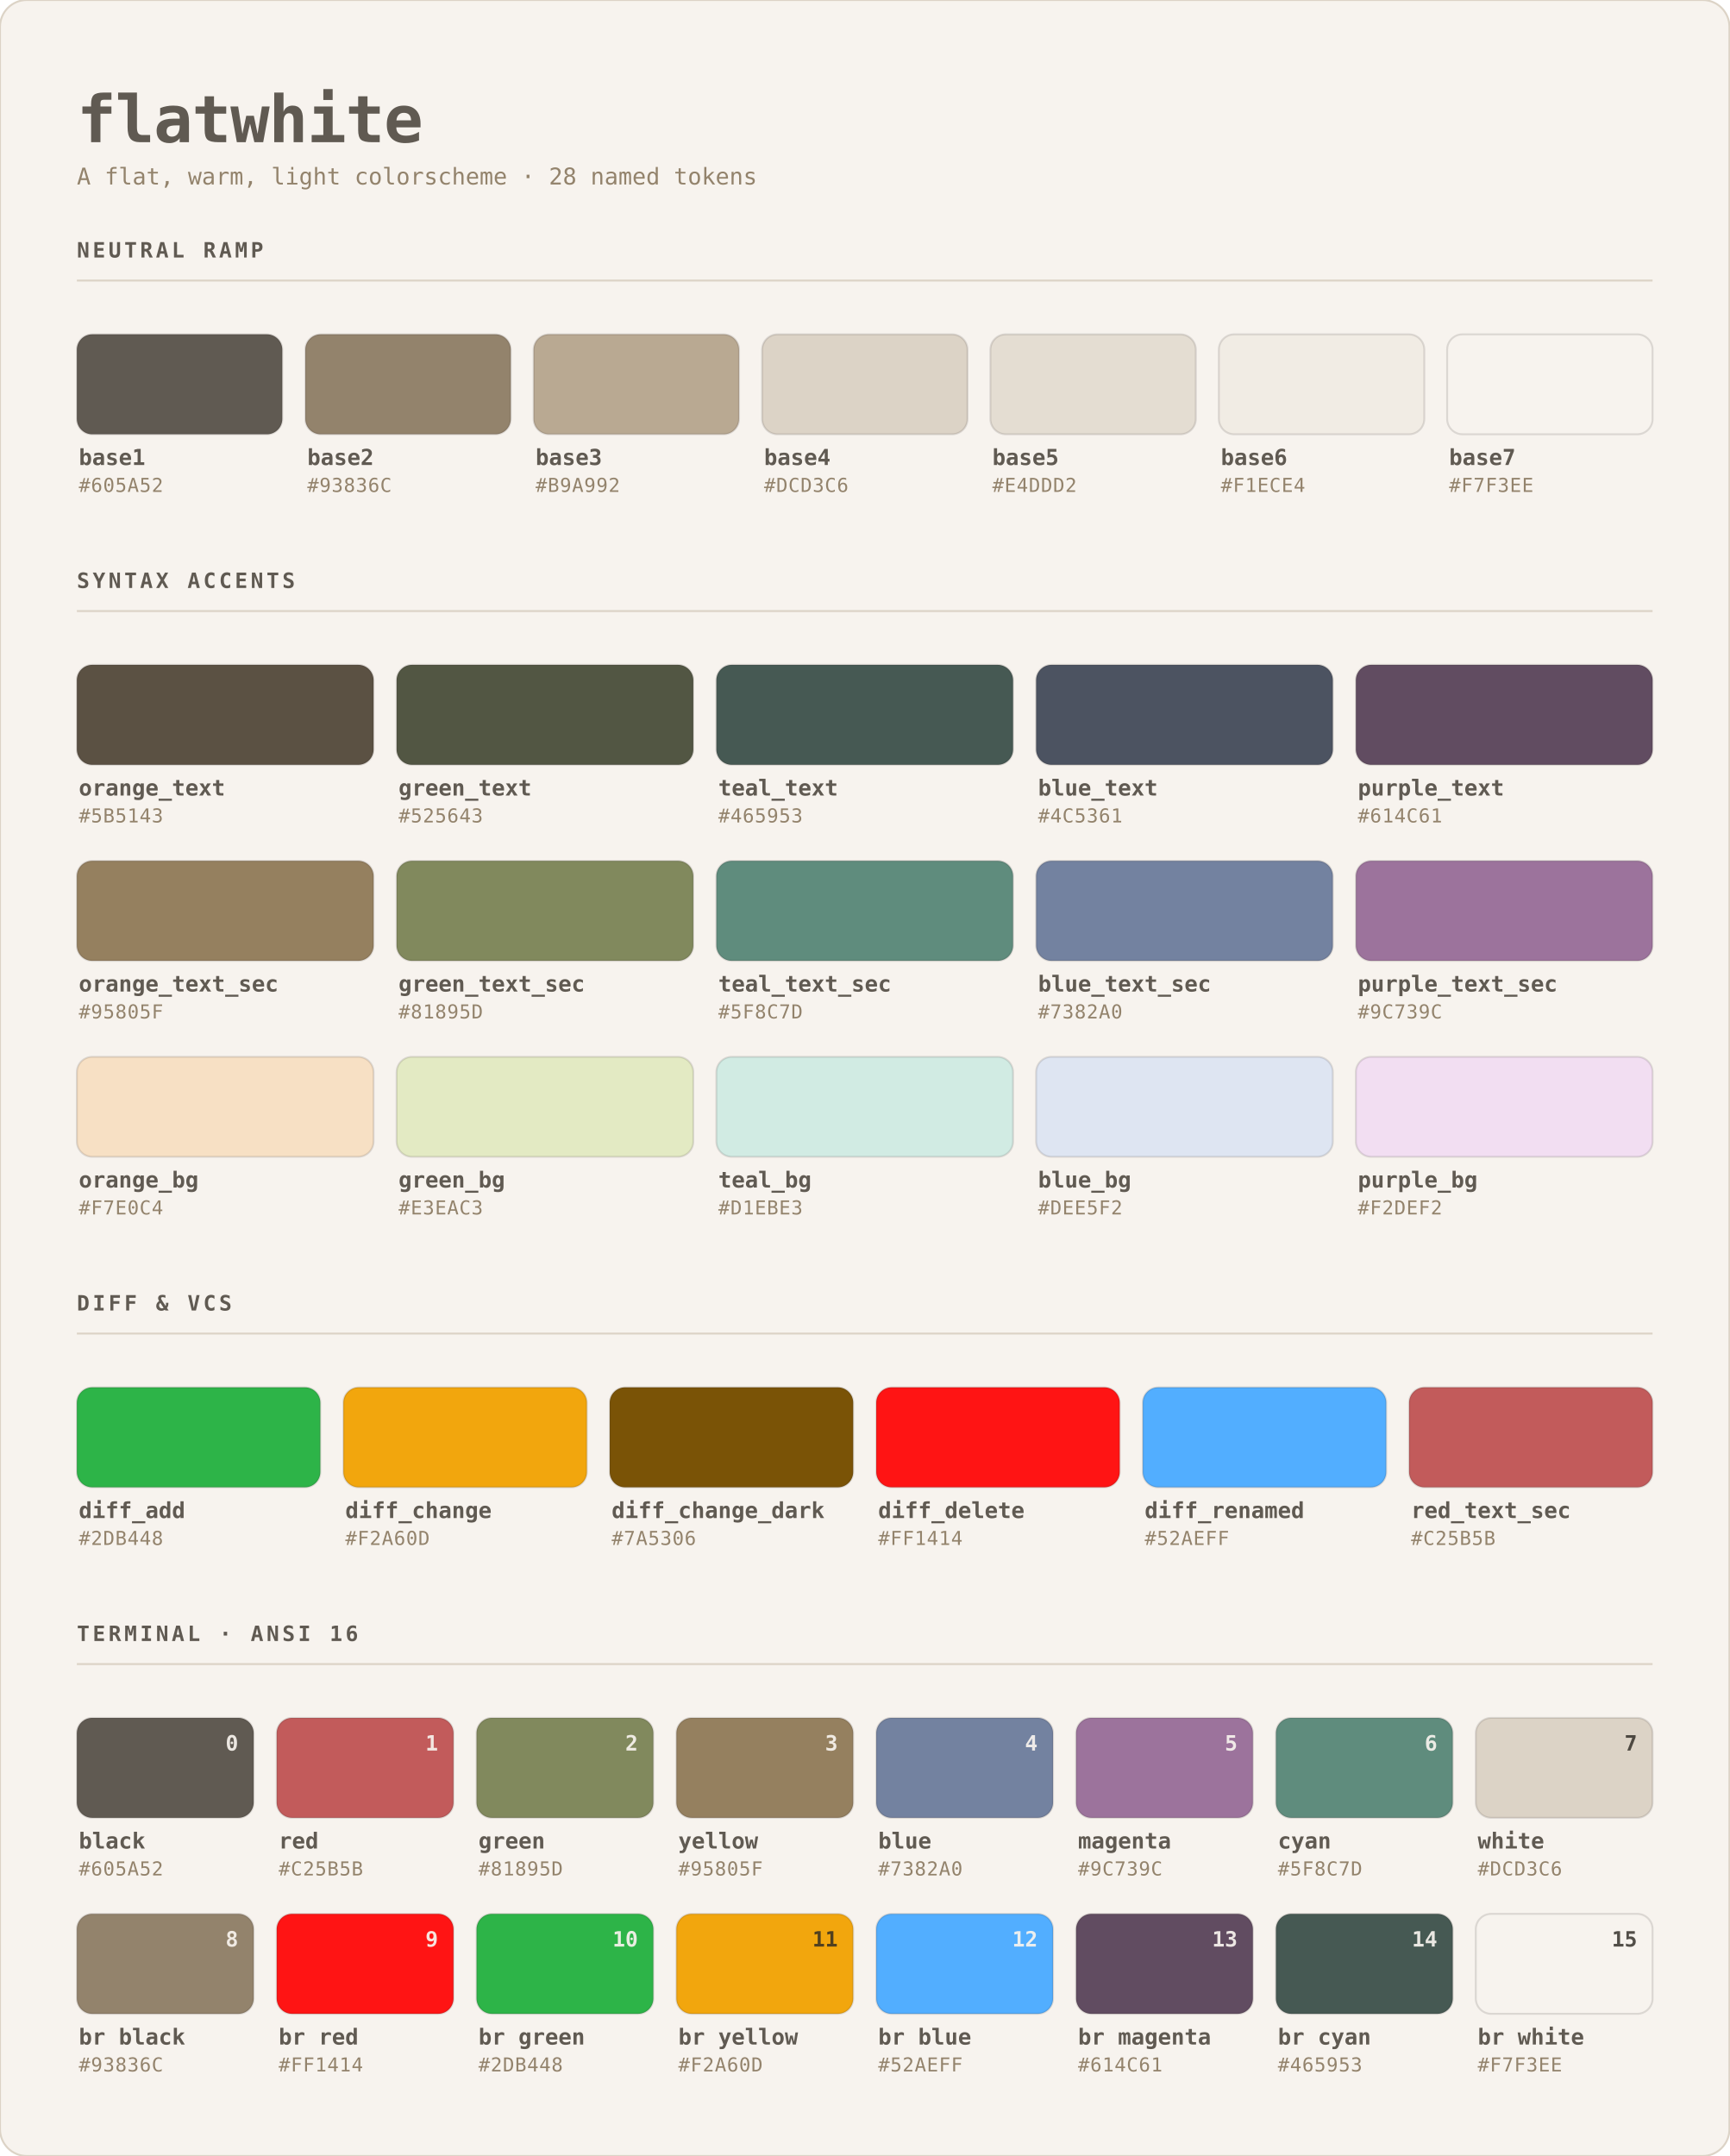
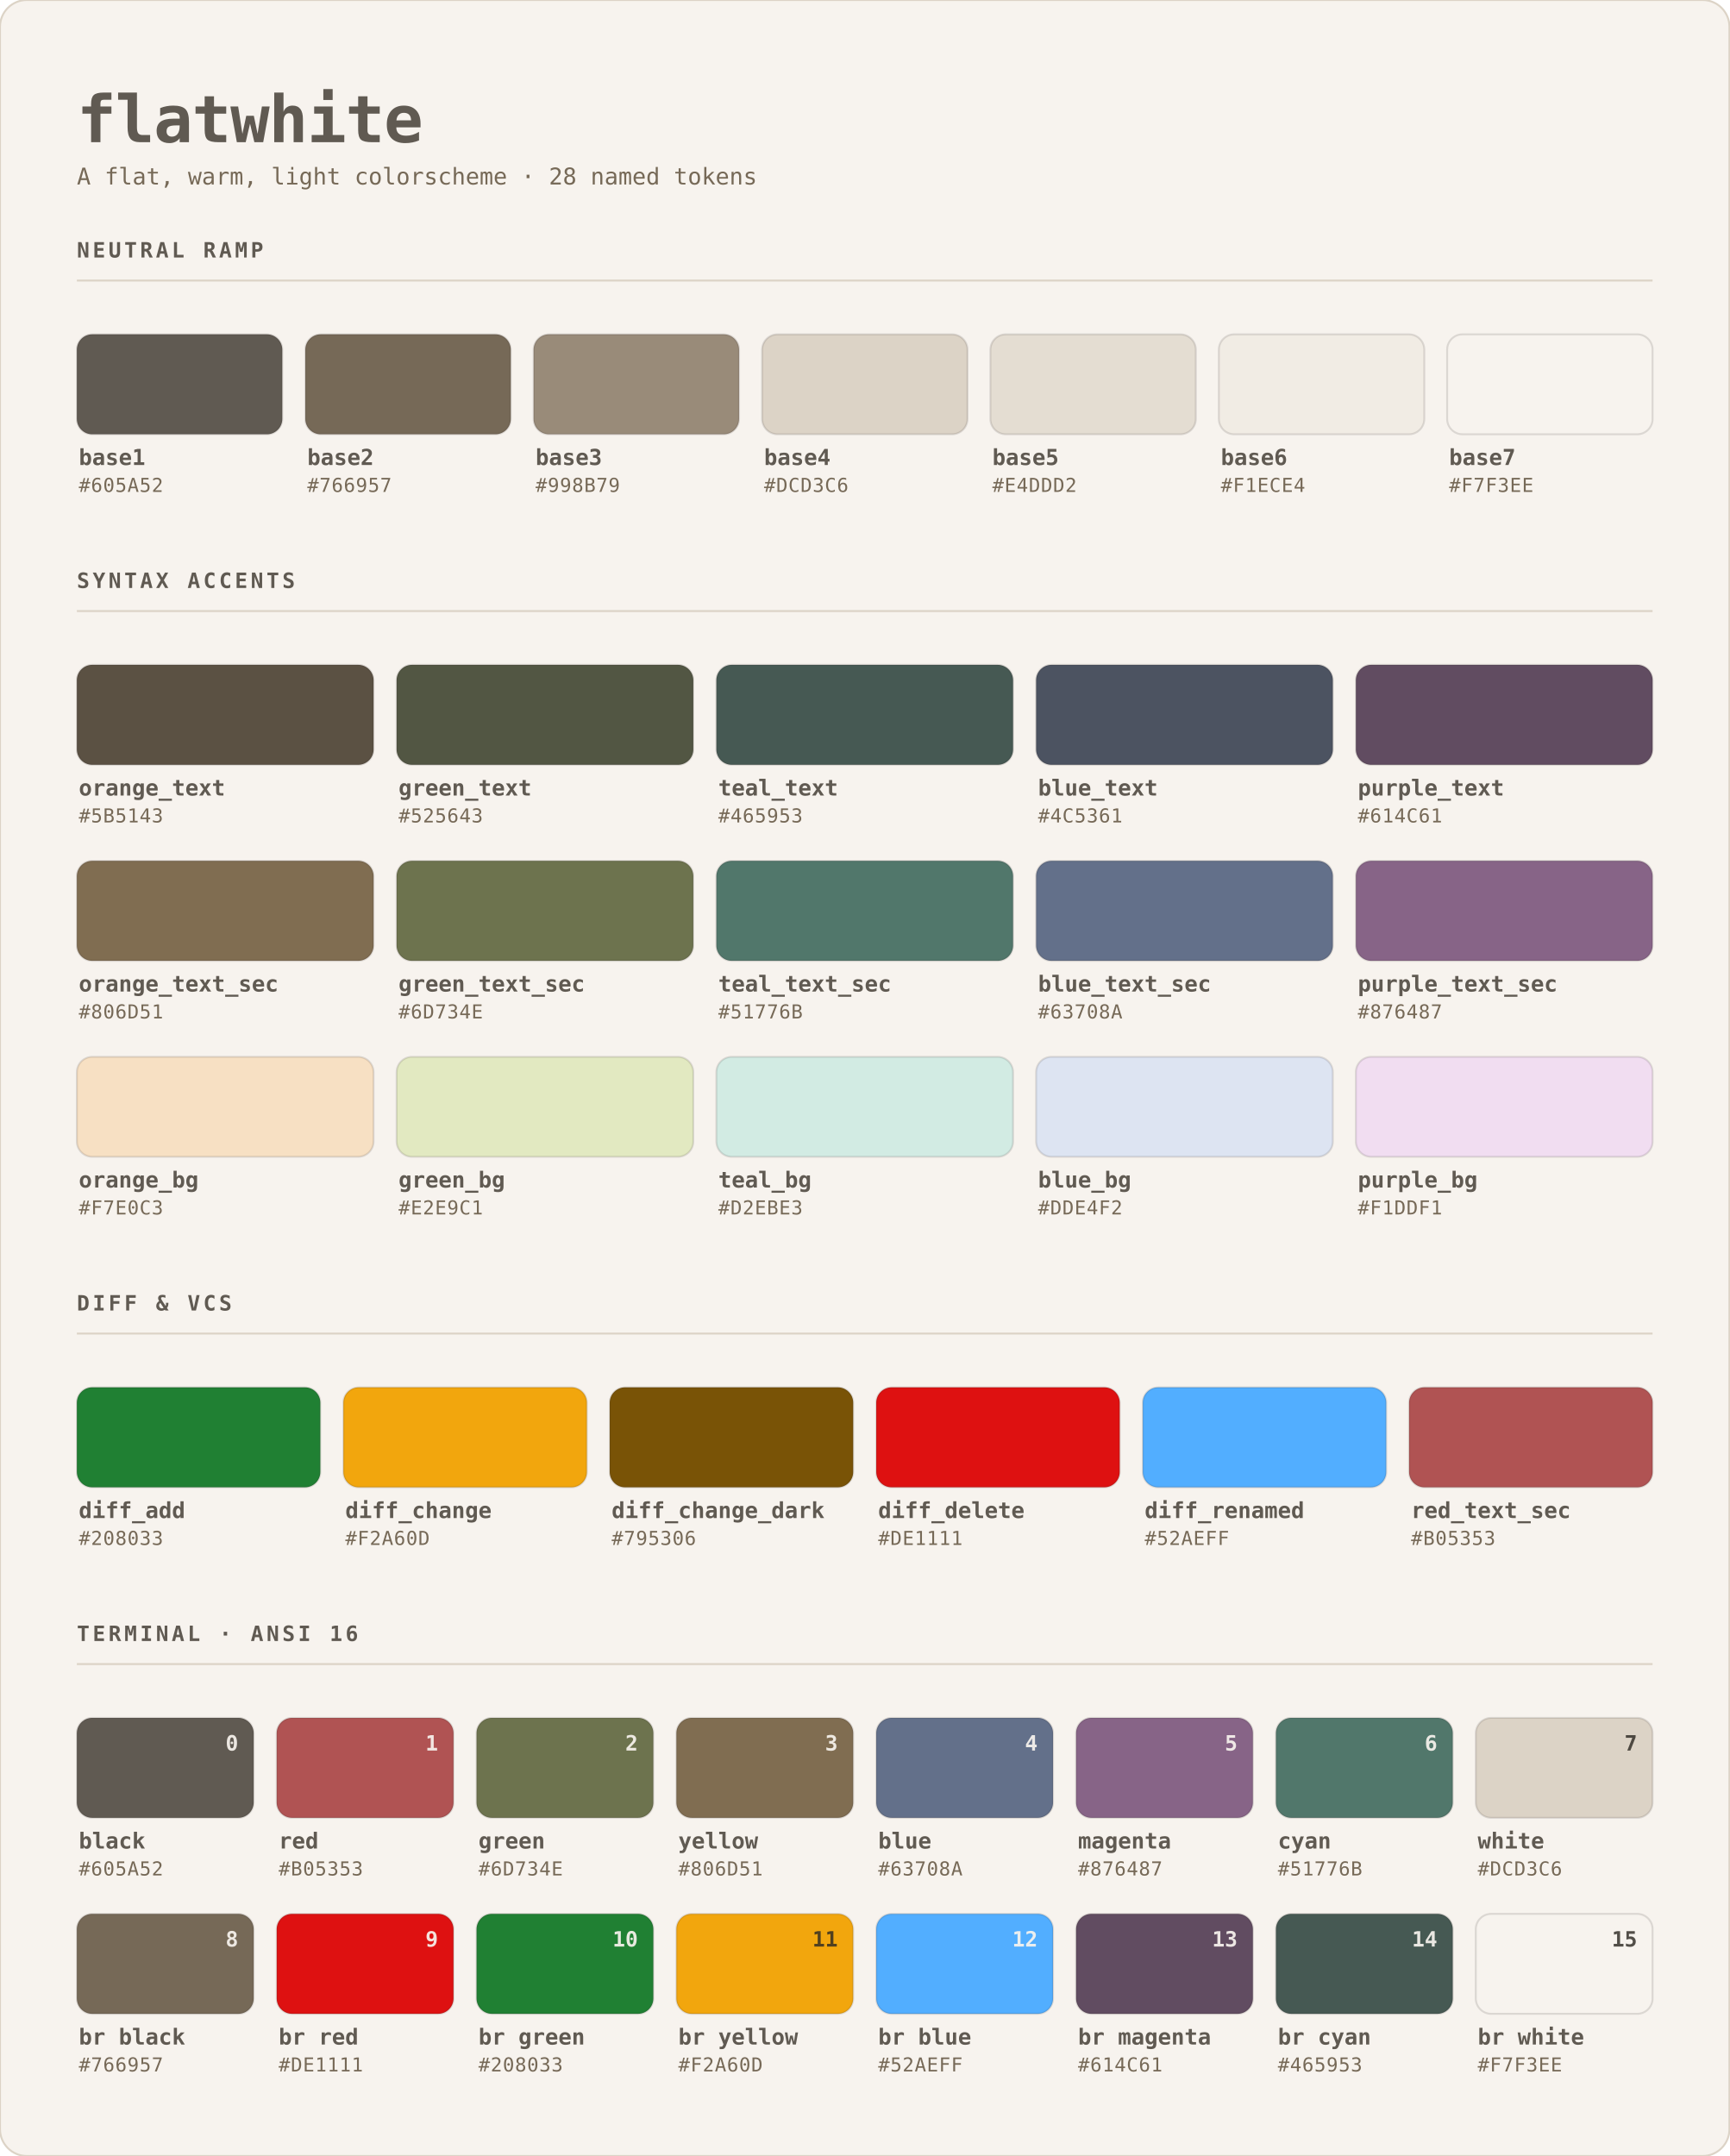
<svg xmlns="http://www.w3.org/2000/svg" width="900" height="1122" viewBox="0 0 900 1122" font-family="ui-monospace, SFMono-Regular, Menlo, Consolas, monospace">
  <rect width="900" height="1122" rx="14" fill="#F7F3EE" stroke="#DCD3C6" />
  <text x="40" y="74" font-size="34" font-weight="600" letter-spacing="-0.5" fill="#605A52">flatwhite</text>
-   <text x="40" y="96" font-size="12" fill="#93836C">A flat, warm, light colorscheme · 28 named tokens</text>
+   <text x="40" y="96" font-size="12" fill="#766957">A flat, warm, light colorscheme · 28 named tokens</text>
  <text x="40" y="134" font-size="11" font-weight="600" letter-spacing="1.6" fill="#605A52">NEUTRAL RAMP</text>
  <line x1="40" y1="146" x2="860" y2="146" stroke="#DCD3C6" />
  <rect x="40.0" y="174" width="106.9" height="52" rx="8" fill="#605A52" stroke="rgba(46,42,36,0.14)" />
  <text x="41.0" y="242" font-size="11.5" font-weight="600" fill="#605A52">base1</text>
-   <text x="41.0" y="256" font-size="10" fill="#93836C" letter-spacing="0.3">#605A52</text>
-   <rect x="158.9" y="174" width="106.9" height="52" rx="8" fill="#93836C" stroke="rgba(46,42,36,0.14)" />
+   <text x="41.0" y="256" font-size="10" fill="#766957" letter-spacing="0.3">#605A52</text>
+   <rect x="158.9" y="174" width="106.9" height="52" rx="8" fill="#766957" stroke="rgba(46,42,36,0.14)" />
  <text x="159.9" y="242" font-size="11.5" font-weight="600" fill="#605A52">base2</text>
-   <text x="159.9" y="256" font-size="10" fill="#93836C" letter-spacing="0.3">#93836C</text>
-   <rect x="277.7" y="174" width="106.9" height="52" rx="8" fill="#B9A992" stroke="rgba(46,42,36,0.14)" />
+   <text x="159.9" y="256" font-size="10" fill="#766957" letter-spacing="0.3">#766957</text>
+   <rect x="277.7" y="174" width="106.9" height="52" rx="8" fill="#998B79" stroke="rgba(46,42,36,0.14)" />
  <text x="278.7" y="242" font-size="11.5" font-weight="600" fill="#605A52">base3</text>
-   <text x="278.7" y="256" font-size="10" fill="#93836C" letter-spacing="0.3">#B9A992</text>
+   <text x="278.7" y="256" font-size="10" fill="#766957" letter-spacing="0.3">#998B79</text>
  <rect x="396.6" y="174" width="106.9" height="52" rx="8" fill="#DCD3C6" stroke="rgba(46,42,36,0.14)" />
  <text x="397.6" y="242" font-size="11.5" font-weight="600" fill="#605A52">base4</text>
-   <text x="397.6" y="256" font-size="10" fill="#93836C" letter-spacing="0.3">#DCD3C6</text>
+   <text x="397.6" y="256" font-size="10" fill="#766957" letter-spacing="0.3">#DCD3C6</text>
  <rect x="515.4" y="174" width="106.9" height="52" rx="8" fill="#E4DDD2" stroke="rgba(46,42,36,0.14)" />
  <text x="516.4" y="242" font-size="11.5" font-weight="600" fill="#605A52">base5</text>
-   <text x="516.4" y="256" font-size="10" fill="#93836C" letter-spacing="0.3">#E4DDD2</text>
+   <text x="516.4" y="256" font-size="10" fill="#766957" letter-spacing="0.3">#E4DDD2</text>
  <rect x="634.3" y="174" width="106.9" height="52" rx="8" fill="#F1ECE4" stroke="rgba(46,42,36,0.14)" />
  <text x="635.3" y="242" font-size="11.5" font-weight="600" fill="#605A52">base6</text>
-   <text x="635.3" y="256" font-size="10" fill="#93836C" letter-spacing="0.3">#F1ECE4</text>
+   <text x="635.3" y="256" font-size="10" fill="#766957" letter-spacing="0.3">#F1ECE4</text>
  <rect x="753.1" y="174" width="106.9" height="52" rx="8" fill="#F7F3EE" stroke="rgba(46,42,36,0.14)" />
  <text x="754.1" y="242" font-size="11.5" font-weight="600" fill="#605A52">base7</text>
-   <text x="754.1" y="256" font-size="10" fill="#93836C" letter-spacing="0.3">#F7F3EE</text>
+   <text x="754.1" y="256" font-size="10" fill="#766957" letter-spacing="0.3">#F7F3EE</text>
  <text x="40" y="306" font-size="11" font-weight="600" letter-spacing="1.6" fill="#605A52">SYNTAX ACCENTS</text>
  <line x1="40" y1="318" x2="860" y2="318" stroke="#DCD3C6" />
  <rect x="40.0" y="346" width="154.4" height="52" rx="8" fill="#5B5143" stroke="rgba(46,42,36,0.14)" />
  <text x="41.0" y="414" font-size="11.5" font-weight="600" fill="#605A52">orange_text</text>
-   <text x="41.0" y="428" font-size="10" fill="#93836C" letter-spacing="0.3">#5B5143</text>
+   <text x="41.0" y="428" font-size="10" fill="#766957" letter-spacing="0.3">#5B5143</text>
  <rect x="206.4" y="346" width="154.4" height="52" rx="8" fill="#525643" stroke="rgba(46,42,36,0.14)" />
  <text x="207.4" y="414" font-size="11.5" font-weight="600" fill="#605A52">green_text</text>
-   <text x="207.4" y="428" font-size="10" fill="#93836C" letter-spacing="0.3">#525643</text>
+   <text x="207.4" y="428" font-size="10" fill="#766957" letter-spacing="0.3">#525643</text>
  <rect x="372.8" y="346" width="154.4" height="52" rx="8" fill="#465953" stroke="rgba(46,42,36,0.14)" />
  <text x="373.8" y="414" font-size="11.5" font-weight="600" fill="#605A52">teal_text</text>
-   <text x="373.8" y="428" font-size="10" fill="#93836C" letter-spacing="0.3">#465953</text>
+   <text x="373.8" y="428" font-size="10" fill="#766957" letter-spacing="0.3">#465953</text>
  <rect x="539.2" y="346" width="154.4" height="52" rx="8" fill="#4C5361" stroke="rgba(46,42,36,0.14)" />
  <text x="540.2" y="414" font-size="11.5" font-weight="600" fill="#605A52">blue_text</text>
-   <text x="540.2" y="428" font-size="10" fill="#93836C" letter-spacing="0.3">#4C5361</text>
+   <text x="540.2" y="428" font-size="10" fill="#766957" letter-spacing="0.3">#4C5361</text>
  <rect x="705.6" y="346" width="154.4" height="52" rx="8" fill="#614C61" stroke="rgba(46,42,36,0.14)" />
  <text x="706.6" y="414" font-size="11.5" font-weight="600" fill="#605A52">purple_text</text>
-   <text x="706.6" y="428" font-size="10" fill="#93836C" letter-spacing="0.3">#614C61</text>
-   <rect x="40.0" y="448" width="154.4" height="52" rx="8" fill="#95805F" stroke="rgba(46,42,36,0.14)" />
+   <text x="706.6" y="428" font-size="10" fill="#766957" letter-spacing="0.3">#614C61</text>
+   <rect x="40.0" y="448" width="154.4" height="52" rx="8" fill="#806D51" stroke="rgba(46,42,36,0.14)" />
  <text x="41.0" y="516" font-size="11.5" font-weight="600" fill="#605A52">orange_text_sec</text>
-   <text x="41.0" y="530" font-size="10" fill="#93836C" letter-spacing="0.3">#95805F</text>
-   <rect x="206.4" y="448" width="154.4" height="52" rx="8" fill="#81895D" stroke="rgba(46,42,36,0.14)" />
+   <text x="41.0" y="530" font-size="10" fill="#766957" letter-spacing="0.3">#806D51</text>
+   <rect x="206.4" y="448" width="154.4" height="52" rx="8" fill="#6D734E" stroke="rgba(46,42,36,0.14)" />
  <text x="207.4" y="516" font-size="11.5" font-weight="600" fill="#605A52">green_text_sec</text>
-   <text x="207.4" y="530" font-size="10" fill="#93836C" letter-spacing="0.3">#81895D</text>
-   <rect x="372.8" y="448" width="154.4" height="52" rx="8" fill="#5F8C7D" stroke="rgba(46,42,36,0.14)" />
+   <text x="207.4" y="530" font-size="10" fill="#766957" letter-spacing="0.3">#6D734E</text>
+   <rect x="372.8" y="448" width="154.4" height="52" rx="8" fill="#51776B" stroke="rgba(46,42,36,0.14)" />
  <text x="373.8" y="516" font-size="11.5" font-weight="600" fill="#605A52">teal_text_sec</text>
-   <text x="373.8" y="530" font-size="10" fill="#93836C" letter-spacing="0.3">#5F8C7D</text>
-   <rect x="539.2" y="448" width="154.4" height="52" rx="8" fill="#7382A0" stroke="rgba(46,42,36,0.14)" />
+   <text x="373.8" y="530" font-size="10" fill="#766957" letter-spacing="0.3">#51776B</text>
+   <rect x="539.2" y="448" width="154.4" height="52" rx="8" fill="#63708A" stroke="rgba(46,42,36,0.14)" />
  <text x="540.2" y="516" font-size="11.5" font-weight="600" fill="#605A52">blue_text_sec</text>
-   <text x="540.2" y="530" font-size="10" fill="#93836C" letter-spacing="0.3">#7382A0</text>
-   <rect x="705.6" y="448" width="154.4" height="52" rx="8" fill="#9C739C" stroke="rgba(46,42,36,0.14)" />
+   <text x="540.2" y="530" font-size="10" fill="#766957" letter-spacing="0.3">#63708A</text>
+   <rect x="705.6" y="448" width="154.4" height="52" rx="8" fill="#876487" stroke="rgba(46,42,36,0.14)" />
  <text x="706.6" y="516" font-size="11.5" font-weight="600" fill="#605A52">purple_text_sec</text>
-   <text x="706.6" y="530" font-size="10" fill="#93836C" letter-spacing="0.3">#9C739C</text>
-   <rect x="40.0" y="550" width="154.4" height="52" rx="8" fill="#F7E0C4" stroke="rgba(46,42,36,0.14)" />
+   <text x="706.6" y="530" font-size="10" fill="#766957" letter-spacing="0.3">#876487</text>
+   <rect x="40.0" y="550" width="154.4" height="52" rx="8" fill="#F7E0C3" stroke="rgba(46,42,36,0.14)" />
  <text x="41.0" y="618" font-size="11.5" font-weight="600" fill="#605A52">orange_bg</text>
-   <text x="41.0" y="632" font-size="10" fill="#93836C" letter-spacing="0.3">#F7E0C4</text>
-   <rect x="206.4" y="550" width="154.4" height="52" rx="8" fill="#E3EAC3" stroke="rgba(46,42,36,0.14)" />
+   <text x="41.0" y="632" font-size="10" fill="#766957" letter-spacing="0.3">#F7E0C3</text>
+   <rect x="206.4" y="550" width="154.4" height="52" rx="8" fill="#E2E9C1" stroke="rgba(46,42,36,0.14)" />
  <text x="207.4" y="618" font-size="11.5" font-weight="600" fill="#605A52">green_bg</text>
-   <text x="207.4" y="632" font-size="10" fill="#93836C" letter-spacing="0.3">#E3EAC3</text>
-   <rect x="372.8" y="550" width="154.4" height="52" rx="8" fill="#D1EBE3" stroke="rgba(46,42,36,0.14)" />
+   <text x="207.4" y="632" font-size="10" fill="#766957" letter-spacing="0.3">#E2E9C1</text>
+   <rect x="372.8" y="550" width="154.4" height="52" rx="8" fill="#D2EBE3" stroke="rgba(46,42,36,0.14)" />
  <text x="373.8" y="618" font-size="11.5" font-weight="600" fill="#605A52">teal_bg</text>
-   <text x="373.8" y="632" font-size="10" fill="#93836C" letter-spacing="0.3">#D1EBE3</text>
-   <rect x="539.2" y="550" width="154.4" height="52" rx="8" fill="#DEE5F2" stroke="rgba(46,42,36,0.14)" />
+   <text x="373.8" y="632" font-size="10" fill="#766957" letter-spacing="0.3">#D2EBE3</text>
+   <rect x="539.2" y="550" width="154.4" height="52" rx="8" fill="#DDE4F2" stroke="rgba(46,42,36,0.14)" />
  <text x="540.2" y="618" font-size="11.5" font-weight="600" fill="#605A52">blue_bg</text>
-   <text x="540.2" y="632" font-size="10" fill="#93836C" letter-spacing="0.3">#DEE5F2</text>
-   <rect x="705.6" y="550" width="154.4" height="52" rx="8" fill="#F2DEF2" stroke="rgba(46,42,36,0.14)" />
+   <text x="540.2" y="632" font-size="10" fill="#766957" letter-spacing="0.3">#DDE4F2</text>
+   <rect x="705.6" y="550" width="154.4" height="52" rx="8" fill="#F1DDF1" stroke="rgba(46,42,36,0.14)" />
  <text x="706.6" y="618" font-size="11.5" font-weight="600" fill="#605A52">purple_bg</text>
-   <text x="706.6" y="632" font-size="10" fill="#93836C" letter-spacing="0.3">#F2DEF2</text>
+   <text x="706.6" y="632" font-size="10" fill="#766957" letter-spacing="0.3">#F1DDF1</text>
  <text x="40" y="682" font-size="11" font-weight="600" letter-spacing="1.6" fill="#605A52">DIFF &amp; VCS</text>
  <line x1="40" y1="694" x2="860" y2="694" stroke="#DCD3C6" />
-   <rect x="40.0" y="722" width="126.7" height="52" rx="8" fill="#2DB448" stroke="rgba(46,42,36,0.14)" />
+   <rect x="40.0" y="722" width="126.7" height="52" rx="8" fill="#208033" stroke="rgba(46,42,36,0.14)" />
  <text x="41.0" y="790" font-size="11.5" font-weight="600" fill="#605A52">diff_add</text>
-   <text x="41.0" y="804" font-size="10" fill="#93836C" letter-spacing="0.3">#2DB448</text>
+   <text x="41.0" y="804" font-size="10" fill="#766957" letter-spacing="0.3">#208033</text>
  <rect x="178.7" y="722" width="126.7" height="52" rx="8" fill="#F2A60D" stroke="rgba(46,42,36,0.14)" />
  <text x="179.7" y="790" font-size="11.5" font-weight="600" fill="#605A52">diff_change</text>
-   <text x="179.7" y="804" font-size="10" fill="#93836C" letter-spacing="0.3">#F2A60D</text>
-   <rect x="317.3" y="722" width="126.7" height="52" rx="8" fill="#7A5306" stroke="rgba(46,42,36,0.14)" />
+   <text x="179.7" y="804" font-size="10" fill="#766957" letter-spacing="0.3">#F2A60D</text>
+   <rect x="317.3" y="722" width="126.7" height="52" rx="8" fill="#795306" stroke="rgba(46,42,36,0.14)" />
  <text x="318.3" y="790" font-size="11.5" font-weight="600" fill="#605A52">diff_change_dark</text>
-   <text x="318.3" y="804" font-size="10" fill="#93836C" letter-spacing="0.3">#7A5306</text>
-   <rect x="456.0" y="722" width="126.7" height="52" rx="8" fill="#FF1414" stroke="rgba(46,42,36,0.14)" />
+   <text x="318.3" y="804" font-size="10" fill="#766957" letter-spacing="0.3">#795306</text>
+   <rect x="456.0" y="722" width="126.7" height="52" rx="8" fill="#DE1111" stroke="rgba(46,42,36,0.14)" />
  <text x="457.0" y="790" font-size="11.5" font-weight="600" fill="#605A52">diff_delete</text>
-   <text x="457.0" y="804" font-size="10" fill="#93836C" letter-spacing="0.3">#FF1414</text>
+   <text x="457.0" y="804" font-size="10" fill="#766957" letter-spacing="0.3">#DE1111</text>
  <rect x="594.7" y="722" width="126.7" height="52" rx="8" fill="#52AEFF" stroke="rgba(46,42,36,0.14)" />
  <text x="595.7" y="790" font-size="11.5" font-weight="600" fill="#605A52">diff_renamed</text>
-   <text x="595.7" y="804" font-size="10" fill="#93836C" letter-spacing="0.3">#52AEFF</text>
-   <rect x="733.3" y="722" width="126.7" height="52" rx="8" fill="#C25B5B" stroke="rgba(46,42,36,0.14)" />
+   <text x="595.7" y="804" font-size="10" fill="#766957" letter-spacing="0.3">#52AEFF</text>
+   <rect x="733.3" y="722" width="126.7" height="52" rx="8" fill="#B05353" stroke="rgba(46,42,36,0.14)" />
  <text x="734.3" y="790" font-size="11.5" font-weight="600" fill="#605A52">red_text_sec</text>
-   <text x="734.3" y="804" font-size="10" fill="#93836C" letter-spacing="0.3">#C25B5B</text>
+   <text x="734.3" y="804" font-size="10" fill="#766957" letter-spacing="0.3">#B05353</text>
  <text x="40" y="854" font-size="11" font-weight="600" letter-spacing="1.6" fill="#605A52">TERMINAL · ANSI 16</text>
  <line x1="40" y1="866" x2="860" y2="866" stroke="#DCD3C6" />
  <rect x="40.0" y="894" width="92.0" height="52" rx="8" fill="#605A52" stroke="rgba(46,42,36,0.14)" />
  <text x="124.0" y="911" text-anchor="end" font-size="11" font-weight="700" fill="rgba(247,243,238,0.92)">0</text>
  <text x="41.0" y="962" font-size="11.5" font-weight="600" fill="#605A52">black</text>
-   <text x="41.0" y="976" font-size="10" fill="#93836C" letter-spacing="0.3">#605A52</text>
-   <rect x="144.0" y="894" width="92.0" height="52" rx="8" fill="#C25B5B" stroke="rgba(46,42,36,0.14)" />
+   <text x="41.0" y="976" font-size="10" fill="#766957" letter-spacing="0.3">#605A52</text>
+   <rect x="144.0" y="894" width="92.0" height="52" rx="8" fill="#B05353" stroke="rgba(46,42,36,0.14)" />
  <text x="228.0" y="911" text-anchor="end" font-size="11" font-weight="700" fill="rgba(247,243,238,0.92)">1</text>
  <text x="145.0" y="962" font-size="11.5" font-weight="600" fill="#605A52">red</text>
-   <text x="145.0" y="976" font-size="10" fill="#93836C" letter-spacing="0.3">#C25B5B</text>
-   <rect x="248.0" y="894" width="92.0" height="52" rx="8" fill="#81895D" stroke="rgba(46,42,36,0.14)" />
+   <text x="145.0" y="976" font-size="10" fill="#766957" letter-spacing="0.3">#B05353</text>
+   <rect x="248.0" y="894" width="92.0" height="52" rx="8" fill="#6D734E" stroke="rgba(46,42,36,0.14)" />
  <text x="332.0" y="911" text-anchor="end" font-size="11" font-weight="700" fill="rgba(247,243,238,0.92)">2</text>
  <text x="249.0" y="962" font-size="11.5" font-weight="600" fill="#605A52">green</text>
-   <text x="249.0" y="976" font-size="10" fill="#93836C" letter-spacing="0.3">#81895D</text>
-   <rect x="352.0" y="894" width="92.0" height="52" rx="8" fill="#95805F" stroke="rgba(46,42,36,0.14)" />
+   <text x="249.0" y="976" font-size="10" fill="#766957" letter-spacing="0.3">#6D734E</text>
+   <rect x="352.0" y="894" width="92.0" height="52" rx="8" fill="#806D51" stroke="rgba(46,42,36,0.14)" />
  <text x="436.0" y="911" text-anchor="end" font-size="11" font-weight="700" fill="rgba(247,243,238,0.92)">3</text>
  <text x="353.0" y="962" font-size="11.5" font-weight="600" fill="#605A52">yellow</text>
-   <text x="353.0" y="976" font-size="10" fill="#93836C" letter-spacing="0.3">#95805F</text>
-   <rect x="456.0" y="894" width="92.0" height="52" rx="8" fill="#7382A0" stroke="rgba(46,42,36,0.14)" />
+   <text x="353.0" y="976" font-size="10" fill="#766957" letter-spacing="0.3">#806D51</text>
+   <rect x="456.0" y="894" width="92.0" height="52" rx="8" fill="#63708A" stroke="rgba(46,42,36,0.14)" />
  <text x="540.0" y="911" text-anchor="end" font-size="11" font-weight="700" fill="rgba(247,243,238,0.92)">4</text>
  <text x="457.0" y="962" font-size="11.5" font-weight="600" fill="#605A52">blue</text>
-   <text x="457.0" y="976" font-size="10" fill="#93836C" letter-spacing="0.3">#7382A0</text>
-   <rect x="560.0" y="894" width="92.0" height="52" rx="8" fill="#9C739C" stroke="rgba(46,42,36,0.14)" />
+   <text x="457.0" y="976" font-size="10" fill="#766957" letter-spacing="0.3">#63708A</text>
+   <rect x="560.0" y="894" width="92.0" height="52" rx="8" fill="#876487" stroke="rgba(46,42,36,0.14)" />
  <text x="644.0" y="911" text-anchor="end" font-size="11" font-weight="700" fill="rgba(247,243,238,0.92)">5</text>
  <text x="561.0" y="962" font-size="11.5" font-weight="600" fill="#605A52">magenta</text>
-   <text x="561.0" y="976" font-size="10" fill="#93836C" letter-spacing="0.3">#9C739C</text>
-   <rect x="664.0" y="894" width="92.0" height="52" rx="8" fill="#5F8C7D" stroke="rgba(46,42,36,0.14)" />
+   <text x="561.0" y="976" font-size="10" fill="#766957" letter-spacing="0.3">#876487</text>
+   <rect x="664.0" y="894" width="92.0" height="52" rx="8" fill="#51776B" stroke="rgba(46,42,36,0.14)" />
  <text x="748.0" y="911" text-anchor="end" font-size="11" font-weight="700" fill="rgba(247,243,238,0.92)">6</text>
  <text x="665.0" y="962" font-size="11.5" font-weight="600" fill="#605A52">cyan</text>
-   <text x="665.0" y="976" font-size="10" fill="#93836C" letter-spacing="0.3">#5F8C7D</text>
+   <text x="665.0" y="976" font-size="10" fill="#766957" letter-spacing="0.3">#51776B</text>
  <rect x="768.0" y="894" width="92.0" height="52" rx="8" fill="#DCD3C6" stroke="rgba(46,42,36,0.14)" />
  <text x="852.0" y="911" text-anchor="end" font-size="11" font-weight="700" fill="rgba(46,42,36,0.82)">7</text>
  <text x="769.0" y="962" font-size="11.5" font-weight="600" fill="#605A52">white</text>
-   <text x="769.0" y="976" font-size="10" fill="#93836C" letter-spacing="0.3">#DCD3C6</text>
-   <rect x="40.0" y="996" width="92.0" height="52" rx="8" fill="#93836C" stroke="rgba(46,42,36,0.14)" />
+   <text x="769.0" y="976" font-size="10" fill="#766957" letter-spacing="0.3">#DCD3C6</text>
+   <rect x="40.0" y="996" width="92.0" height="52" rx="8" fill="#766957" stroke="rgba(46,42,36,0.14)" />
  <text x="124.0" y="1013" text-anchor="end" font-size="11" font-weight="700" fill="rgba(247,243,238,0.92)">8</text>
  <text x="41.0" y="1064" font-size="11.5" font-weight="600" fill="#605A52">br black</text>
-   <text x="41.0" y="1078" font-size="10" fill="#93836C" letter-spacing="0.3">#93836C</text>
-   <rect x="144.0" y="996" width="92.0" height="52" rx="8" fill="#FF1414" stroke="rgba(46,42,36,0.14)" />
+   <text x="41.0" y="1078" font-size="10" fill="#766957" letter-spacing="0.3">#766957</text>
+   <rect x="144.0" y="996" width="92.0" height="52" rx="8" fill="#DE1111" stroke="rgba(46,42,36,0.14)" />
  <text x="228.0" y="1013" text-anchor="end" font-size="11" font-weight="700" fill="rgba(247,243,238,0.92)">9</text>
  <text x="145.0" y="1064" font-size="11.5" font-weight="600" fill="#605A52">br red</text>
-   <text x="145.0" y="1078" font-size="10" fill="#93836C" letter-spacing="0.3">#FF1414</text>
-   <rect x="248.0" y="996" width="92.0" height="52" rx="8" fill="#2DB448" stroke="rgba(46,42,36,0.14)" />
+   <text x="145.0" y="1078" font-size="10" fill="#766957" letter-spacing="0.3">#DE1111</text>
+   <rect x="248.0" y="996" width="92.0" height="52" rx="8" fill="#208033" stroke="rgba(46,42,36,0.14)" />
  <text x="332.0" y="1013" text-anchor="end" font-size="11" font-weight="700" fill="rgba(247,243,238,0.92)">10</text>
  <text x="249.0" y="1064" font-size="11.5" font-weight="600" fill="#605A52">br green</text>
-   <text x="249.0" y="1078" font-size="10" fill="#93836C" letter-spacing="0.3">#2DB448</text>
+   <text x="249.0" y="1078" font-size="10" fill="#766957" letter-spacing="0.3">#208033</text>
  <rect x="352.0" y="996" width="92.0" height="52" rx="8" fill="#F2A60D" stroke="rgba(46,42,36,0.14)" />
  <text x="436.0" y="1013" text-anchor="end" font-size="11" font-weight="700" fill="rgba(46,42,36,0.82)">11</text>
  <text x="353.0" y="1064" font-size="11.5" font-weight="600" fill="#605A52">br yellow</text>
-   <text x="353.0" y="1078" font-size="10" fill="#93836C" letter-spacing="0.3">#F2A60D</text>
+   <text x="353.0" y="1078" font-size="10" fill="#766957" letter-spacing="0.3">#F2A60D</text>
  <rect x="456.0" y="996" width="92.0" height="52" rx="8" fill="#52AEFF" stroke="rgba(46,42,36,0.14)" />
  <text x="540.0" y="1013" text-anchor="end" font-size="11" font-weight="700" fill="rgba(247,243,238,0.92)">12</text>
  <text x="457.0" y="1064" font-size="11.5" font-weight="600" fill="#605A52">br blue</text>
-   <text x="457.0" y="1078" font-size="10" fill="#93836C" letter-spacing="0.3">#52AEFF</text>
+   <text x="457.0" y="1078" font-size="10" fill="#766957" letter-spacing="0.3">#52AEFF</text>
  <rect x="560.0" y="996" width="92.0" height="52" rx="8" fill="#614C61" stroke="rgba(46,42,36,0.14)" />
  <text x="644.0" y="1013" text-anchor="end" font-size="11" font-weight="700" fill="rgba(247,243,238,0.92)">13</text>
  <text x="561.0" y="1064" font-size="11.5" font-weight="600" fill="#605A52">br magenta</text>
-   <text x="561.0" y="1078" font-size="10" fill="#93836C" letter-spacing="0.3">#614C61</text>
+   <text x="561.0" y="1078" font-size="10" fill="#766957" letter-spacing="0.3">#614C61</text>
  <rect x="664.0" y="996" width="92.0" height="52" rx="8" fill="#465953" stroke="rgba(46,42,36,0.14)" />
  <text x="748.0" y="1013" text-anchor="end" font-size="11" font-weight="700" fill="rgba(247,243,238,0.92)">14</text>
  <text x="665.0" y="1064" font-size="11.5" font-weight="600" fill="#605A52">br cyan</text>
-   <text x="665.0" y="1078" font-size="10" fill="#93836C" letter-spacing="0.3">#465953</text>
+   <text x="665.0" y="1078" font-size="10" fill="#766957" letter-spacing="0.3">#465953</text>
  <rect x="768.0" y="996" width="92.0" height="52" rx="8" fill="#F7F3EE" stroke="rgba(46,42,36,0.14)" />
  <text x="852.0" y="1013" text-anchor="end" font-size="11" font-weight="700" fill="rgba(46,42,36,0.82)">15</text>
  <text x="769.0" y="1064" font-size="11.5" font-weight="600" fill="#605A52">br white</text>
-   <text x="769.0" y="1078" font-size="10" fill="#93836C" letter-spacing="0.3">#F7F3EE</text>
+   <text x="769.0" y="1078" font-size="10" fill="#766957" letter-spacing="0.3">#F7F3EE</text>
</svg>
